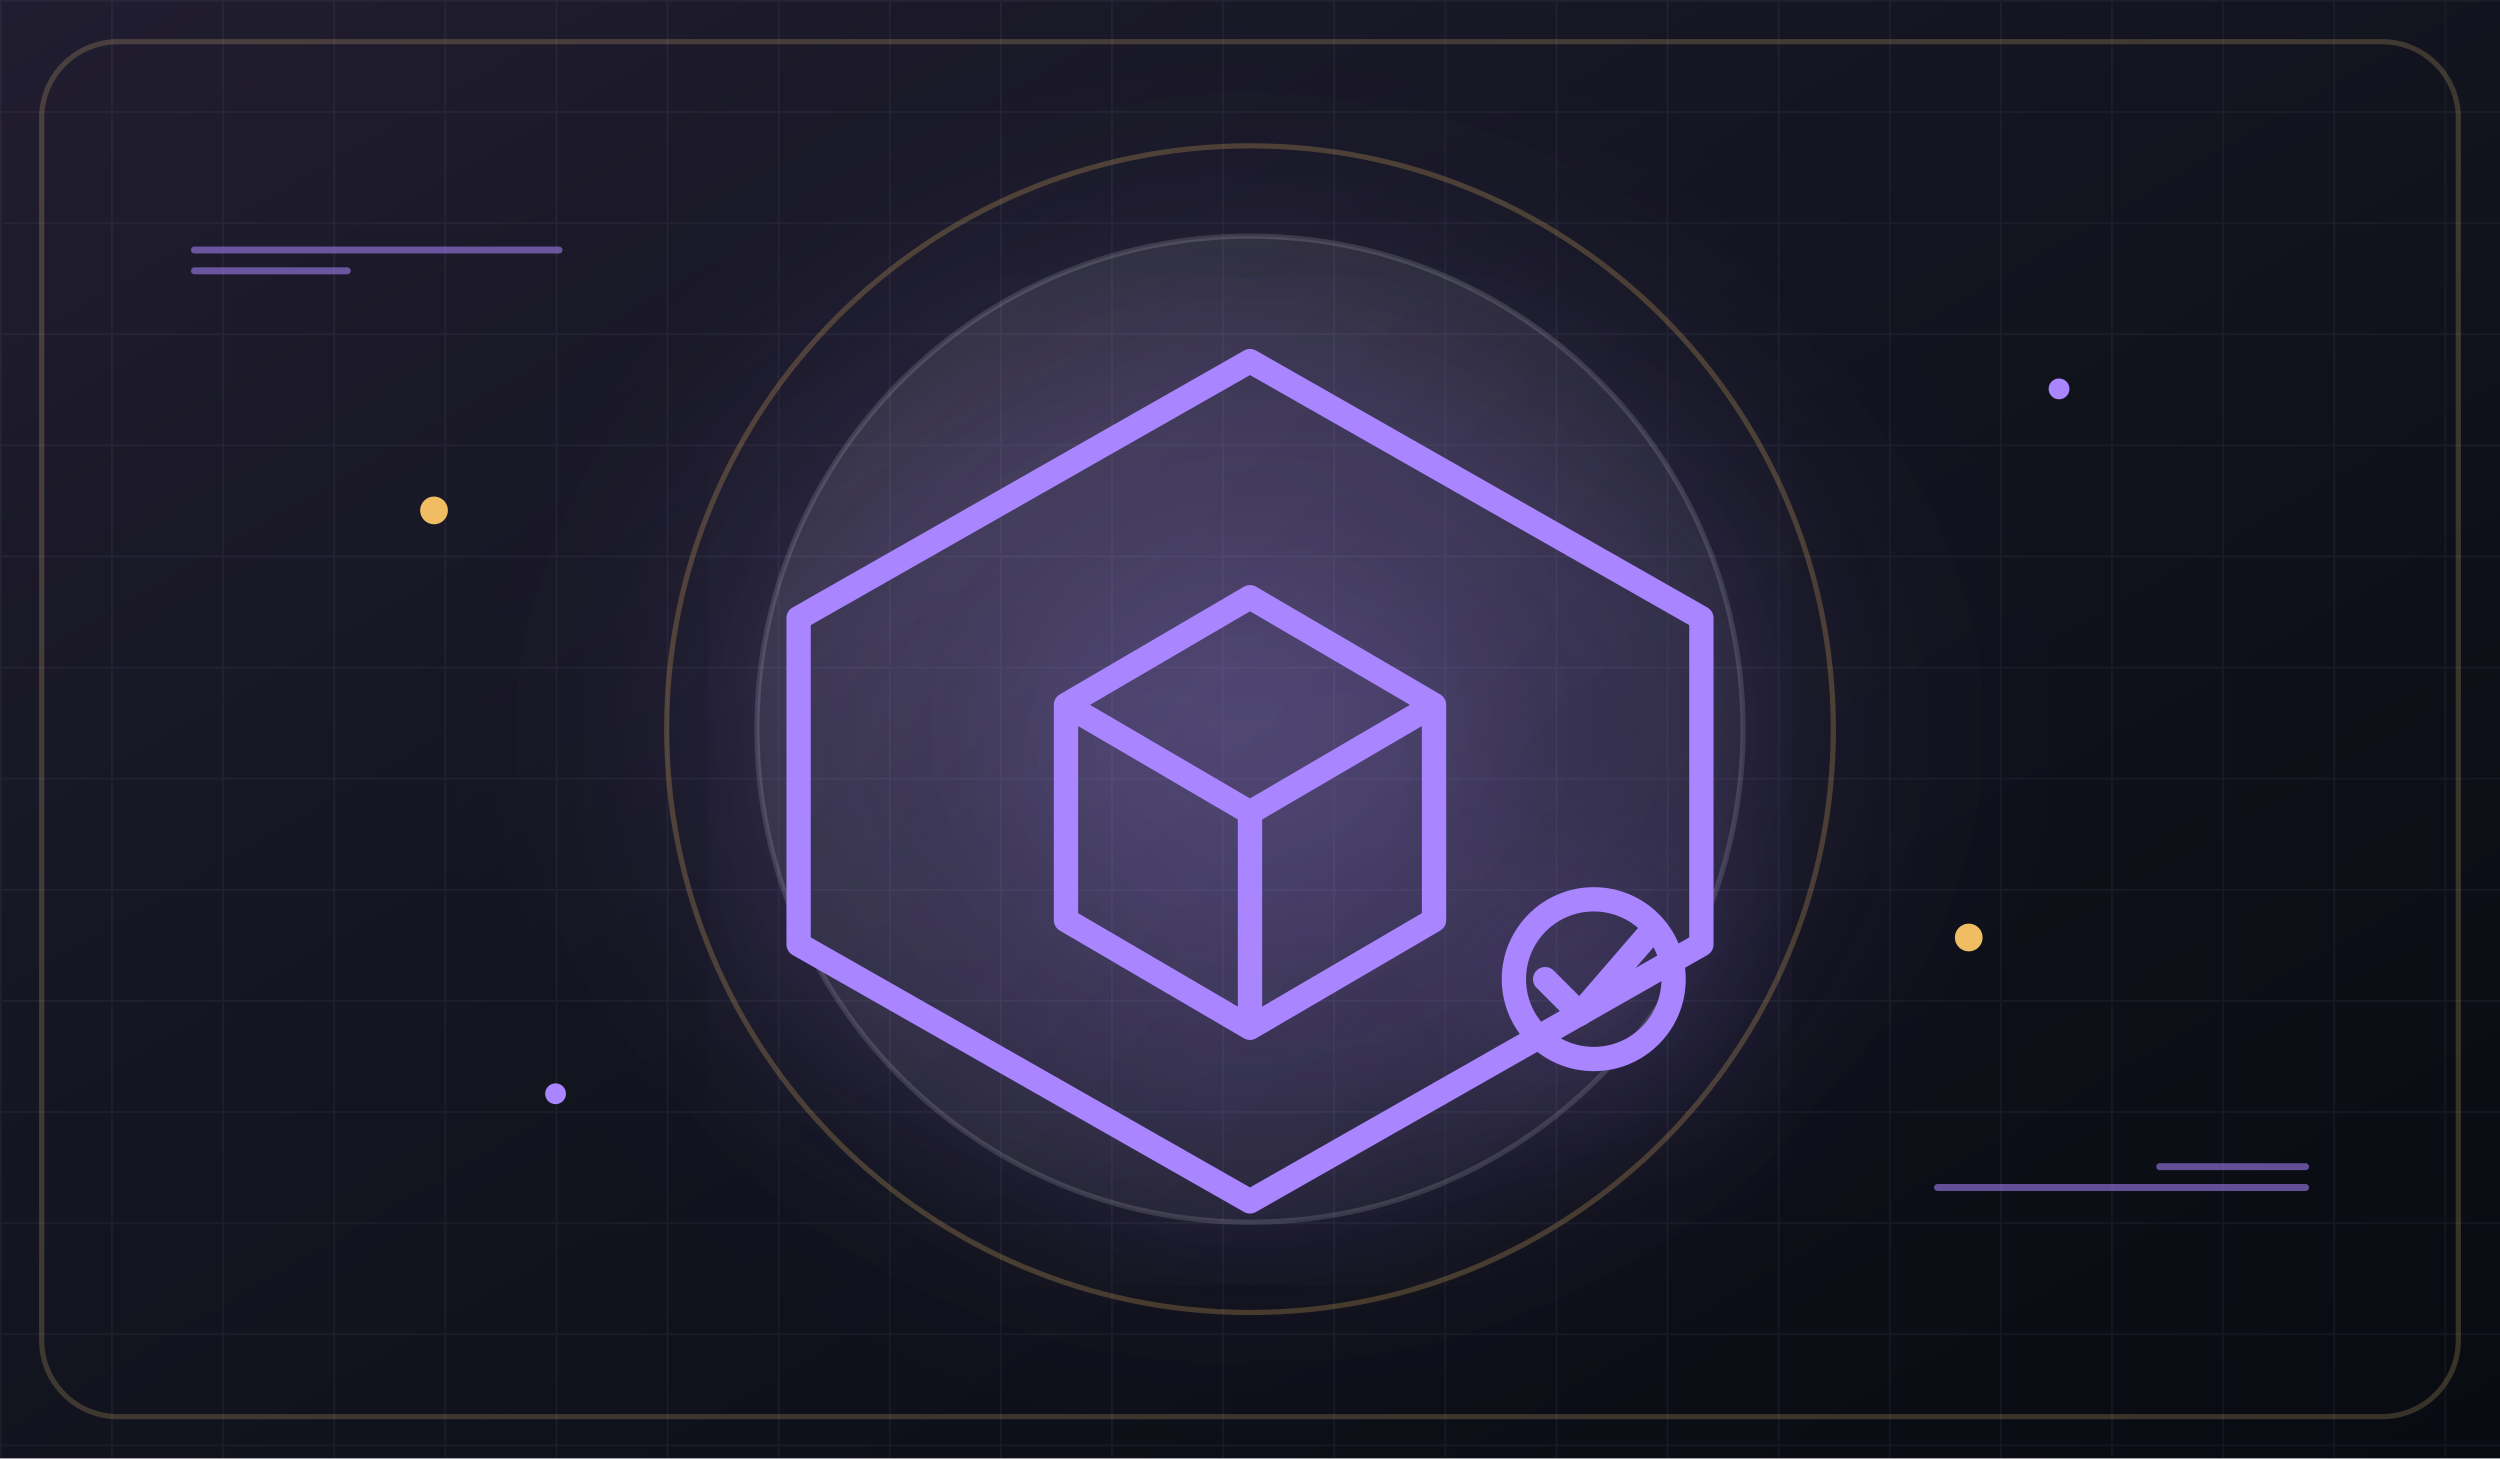
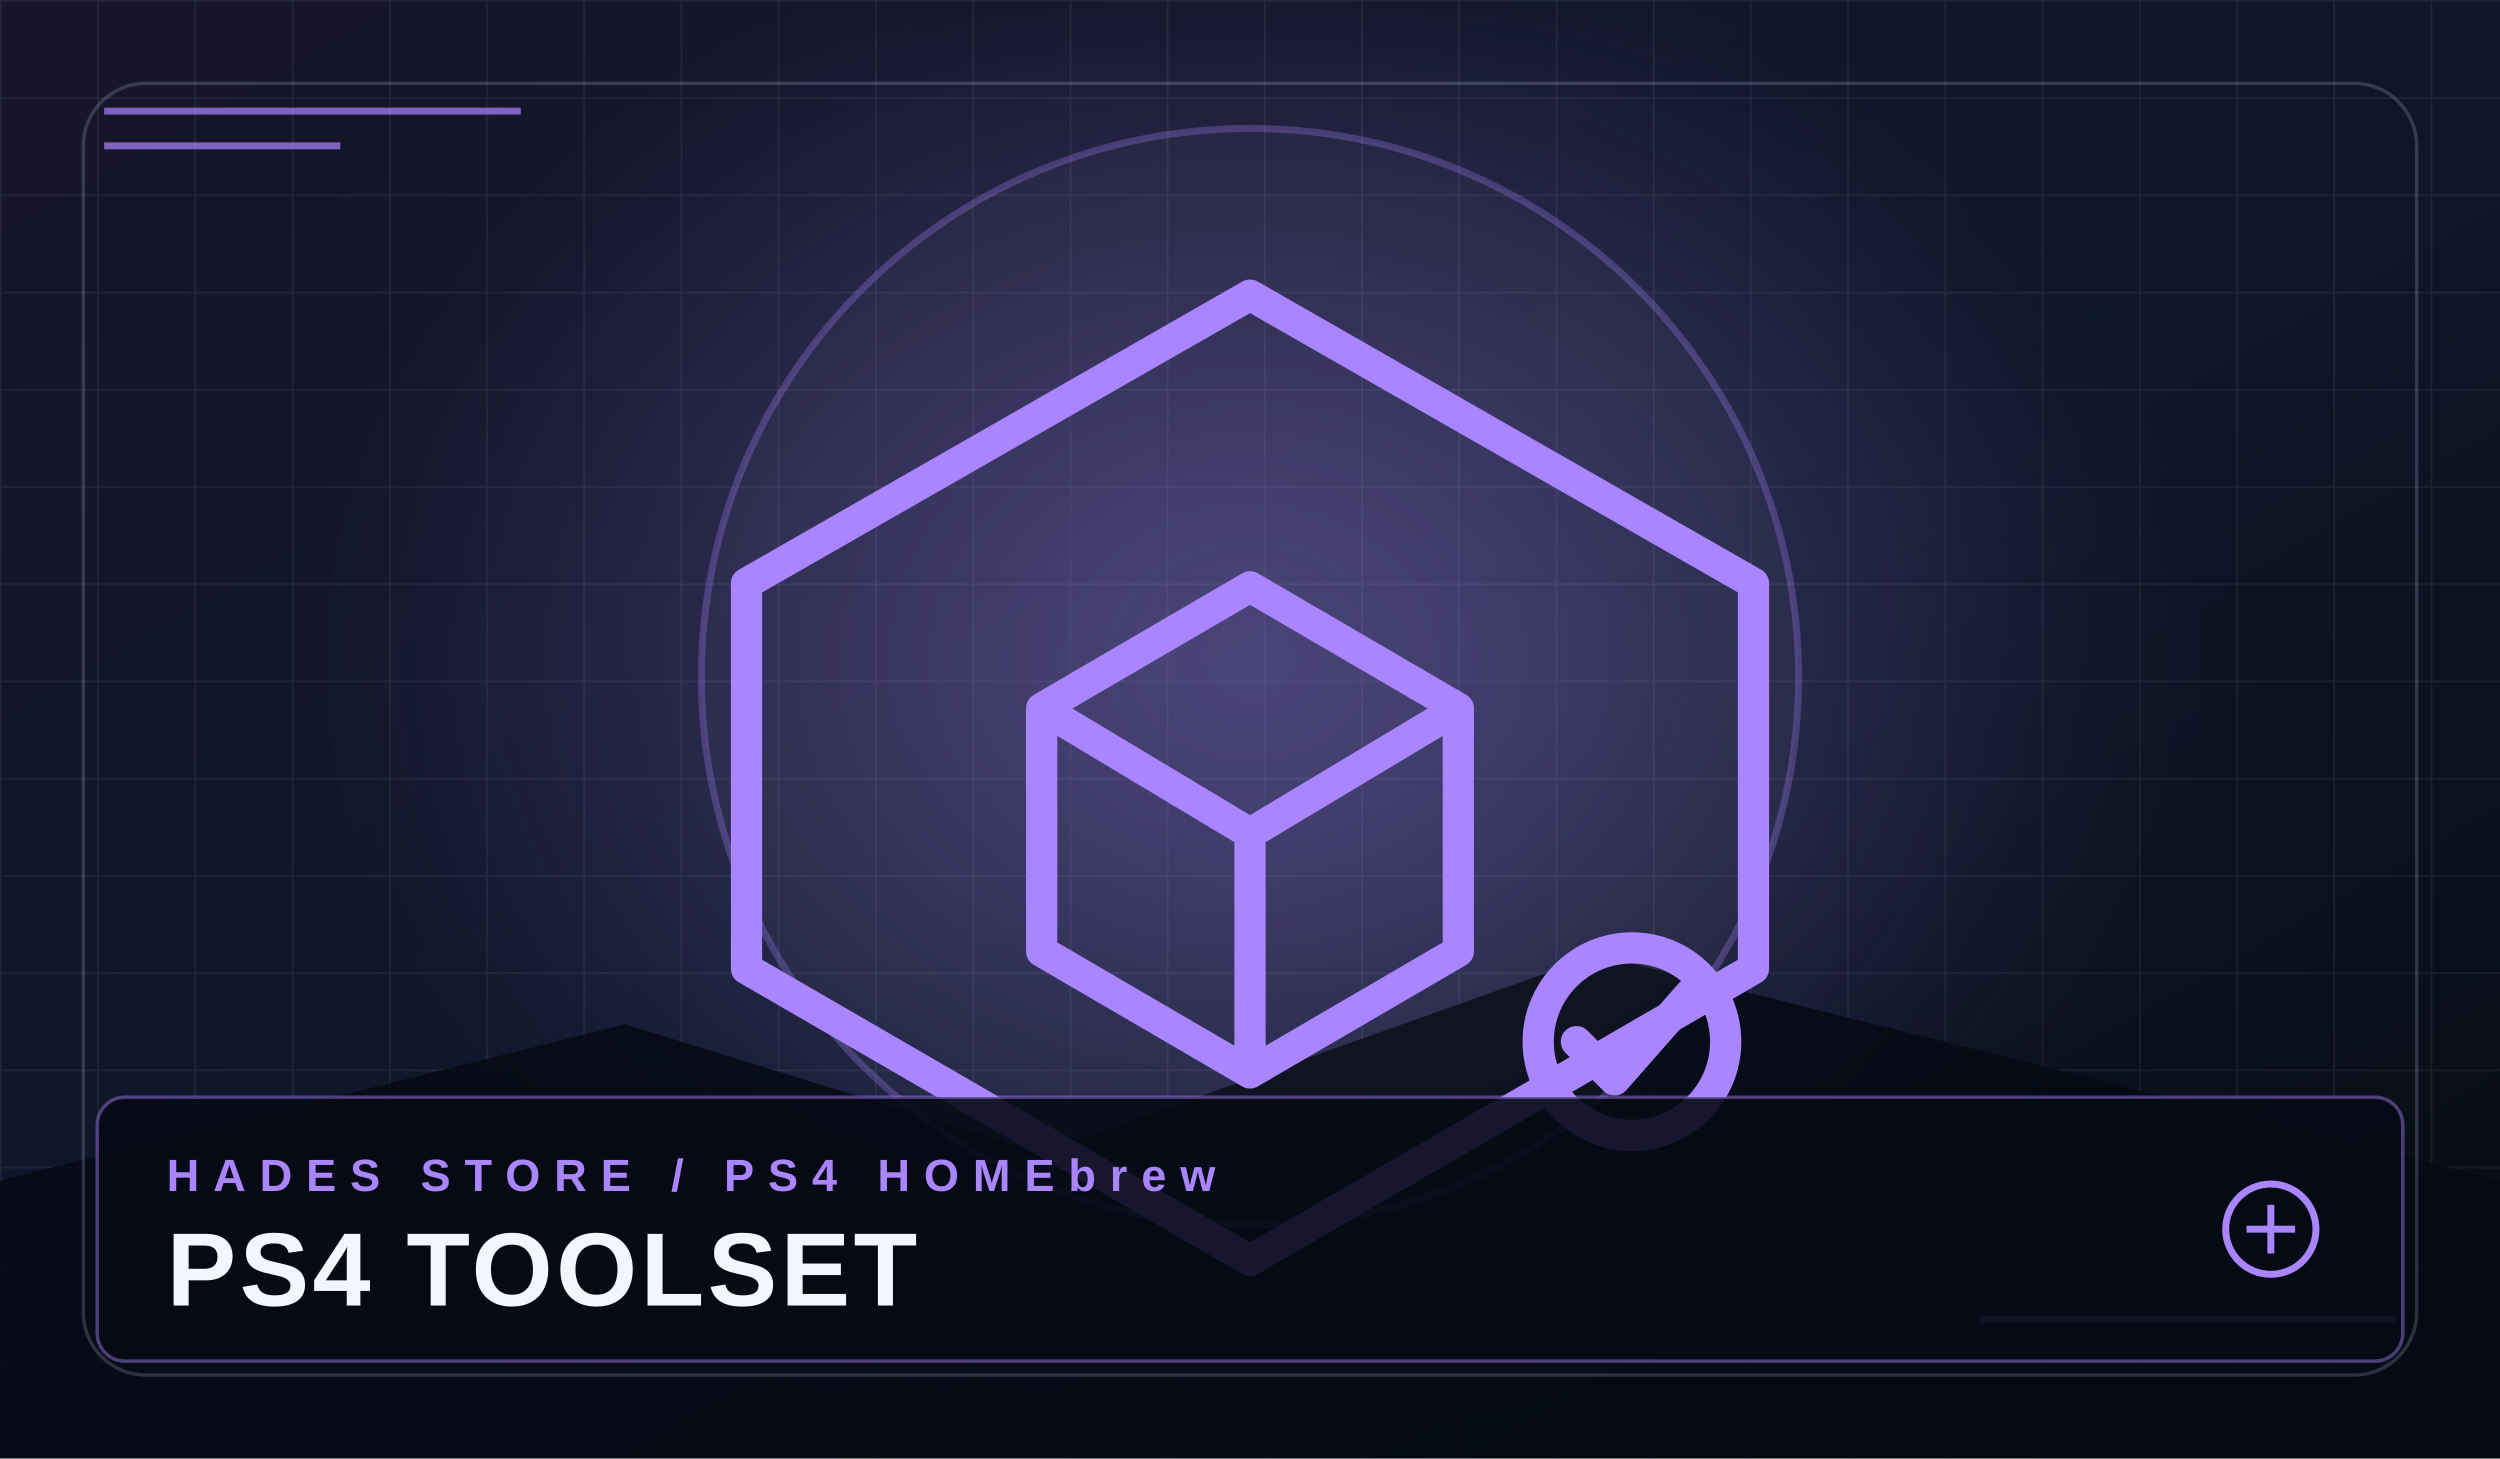
- <svg xmlns="http://www.w3.org/2000/svg" viewBox="0 0 720 420" role="img" aria-label="Ilustração estilizada HADES Store">
+ <svg xmlns="http://www.w3.org/2000/svg" viewBox="0 0 720 420" role="img" aria-label="Capa PS4 Toolset">
  <defs>
-     <linearGradient id="bg" x1="0" y1="0" x2="1" y2="1">
-       <stop stop-color="#211d30" />
-       <stop offset=".52" stop-color="#11131d" />
-       <stop offset="1" stop-color="#090b12" />
+     <linearGradient id="bg" x2="1" y2="1">
+       <stop stop-color="#17152a" />
+       <stop offset=".55" stop-color="#0d1728" />
+       <stop offset="1" stop-color="#080b13" />
    </linearGradient>
    <radialGradient id="glow">
-       <stop stop-color="#a985ff" stop-opacity=".32" />
+       <stop stop-color="#a985ff" stop-opacity=".4" />
      <stop offset="1" stop-color="#a985ff" stop-opacity="0" />
    </radialGradient>
-     <linearGradient id="glass" x1="0" y1="0" x2="1" y2="1">
-       <stop stop-color="#fff" stop-opacity=".1" />
-       <stop offset="1" stop-color="#fff" stop-opacity=".015" />
-     </linearGradient>
-     <pattern id="grid" width="32" height="32" patternUnits="userSpaceOnUse">
-       <path d="M32 0H0v32" fill="none" stroke="#d9d5ec" stroke-opacity=".055" stroke-width="1" />
+     <pattern id="grid" width="28" height="28" patternUnits="userSpaceOnUse">
+       <path d="M28 0H0v28" fill="none" stroke="#d9e7ff" stroke-opacity=".07" />
    </pattern>
-     <filter id="soft">
-       <feGaussianBlur stdDeviation="24" />
+     <filter id="blur">
+       <feGaussianBlur stdDeviation="22" />
    </filter>
  </defs>
  <rect width="720" height="420" fill="url(#bg)" />
  <rect width="720" height="420" fill="url(#grid)" />
-   <ellipse cx="360" cy="210" rx="205" ry="175" fill="url(#glow)" filter="url(#soft)" />
-   <circle cx="360" cy="210" r="168" fill="none" stroke="#f0bd62" stroke-opacity=".24" stroke-width="1.5" />
-   <circle cx="360" cy="210" r="142" fill="url(#glass)" stroke="#fff" stroke-opacity=".13" stroke-width="1.5" />
-   <path d="M56 72h105M56 78h44M558 342h106M622 336h42" stroke="#a985ff" stroke-opacity=".55" stroke-width="2" stroke-linecap="round" />
-   <g fill="none" stroke="#a985ff" stroke-width="12" stroke-linecap="round" stroke-linejoin="round" filter="url(#soft)" opacity=".25">
-     <path d="M360 104 490 178v94l-130 74-130-74v-94z" />
-     <path d="m307 203 53-31 53 31-53 31zM307 203v62l53 31v-62m53-31v62l-53 31" />
-     <circle cx="459" cy="282" r="23" />
-     <path d="m445 282 10 10 19-22" />
+   <ellipse cx="360" cy="190" rx="260" ry="210" fill="url(#glow)" filter="url(#blur)" />
+   <path d="M0 340 180 295 300 332 460 275 720 340v80H0z" fill="#050914" opacity=".85" />
+   <circle cx="360" cy="195" r="158" fill="#fff" fill-opacity=".025" stroke="#a985ff" stroke-opacity=".28" stroke-width="2" />
+   <g fill="none" stroke="#a985ff" stroke-width="9" stroke-linecap="round" stroke-linejoin="round">
+     <path d="M360 85 505 168v111l-145 84-145-84V168z" />
+     <path d="m300 204 60-35 60 35-60 36zM300 204v70l60 35v-69m60-36v70l-60 35" />
+     <circle cx="470" cy="300" r="27" />
+     <path d="m454 300 11 11 22-25" />
  </g>
-   <g fill="none" stroke="#a985ff" stroke-width="7" stroke-linecap="round" stroke-linejoin="round">
-     <path d="M360 104 490 178v94l-130 74-130-74v-94z" />
-     <path d="m307 203 53-31 53 31-53 31zM307 203v62l53 31v-62m53-31v62l-53 31" />
-     <circle cx="459" cy="282" r="23" />
-     <path d="m445 282 10 10 19-22" />
-   </g>
-   <circle cx="125" cy="147" r="4" fill="#f0bd62" />
-   <circle cx="593" cy="112" r="3" fill="#a985ff" />
-   <circle cx="567" cy="270" r="4" fill="#f0bd62" />
-   <circle cx="160" cy="315" r="3" fill="#a985ff" />
-   <rect x="12" y="12" width="696" height="396" rx="22" fill="none" stroke="#e2bd76" stroke-opacity=".22" stroke-width="1.5" />
+   <path d="M30 32h120m-120 10h68M570 380h120" stroke="#a985ff" stroke-opacity=".7" stroke-width="2" />
+   <rect x="24" y="24" width="672" height="372" rx="18" fill="none" stroke="#d8e7ff" stroke-opacity=".18" />
+   <rect x="28" y="316" width="664" height="76" rx="8" fill="#070b16" fill-opacity=".9" stroke="#a985ff" stroke-opacity=".42" />
+   <text x="48" y="343" fill="#a985ff" font-family="Arial,sans-serif" font-size="13" font-weight="700" letter-spacing="4">HADES STORE  /  PS4 HOMEbrew</text>
+   <text x="48" y="376" fill="#f4f6ff" font-family="Arial,sans-serif" font-size="30" font-weight="800" letter-spacing="1">PS4 TOOLSET</text>
+   <circle cx="654" cy="354" r="13" fill="none" stroke="#a985ff" stroke-width="2" />
+   <path d="M647 354h14m-7-7v14" stroke="#a985ff" stroke-width="2" />
</svg>
